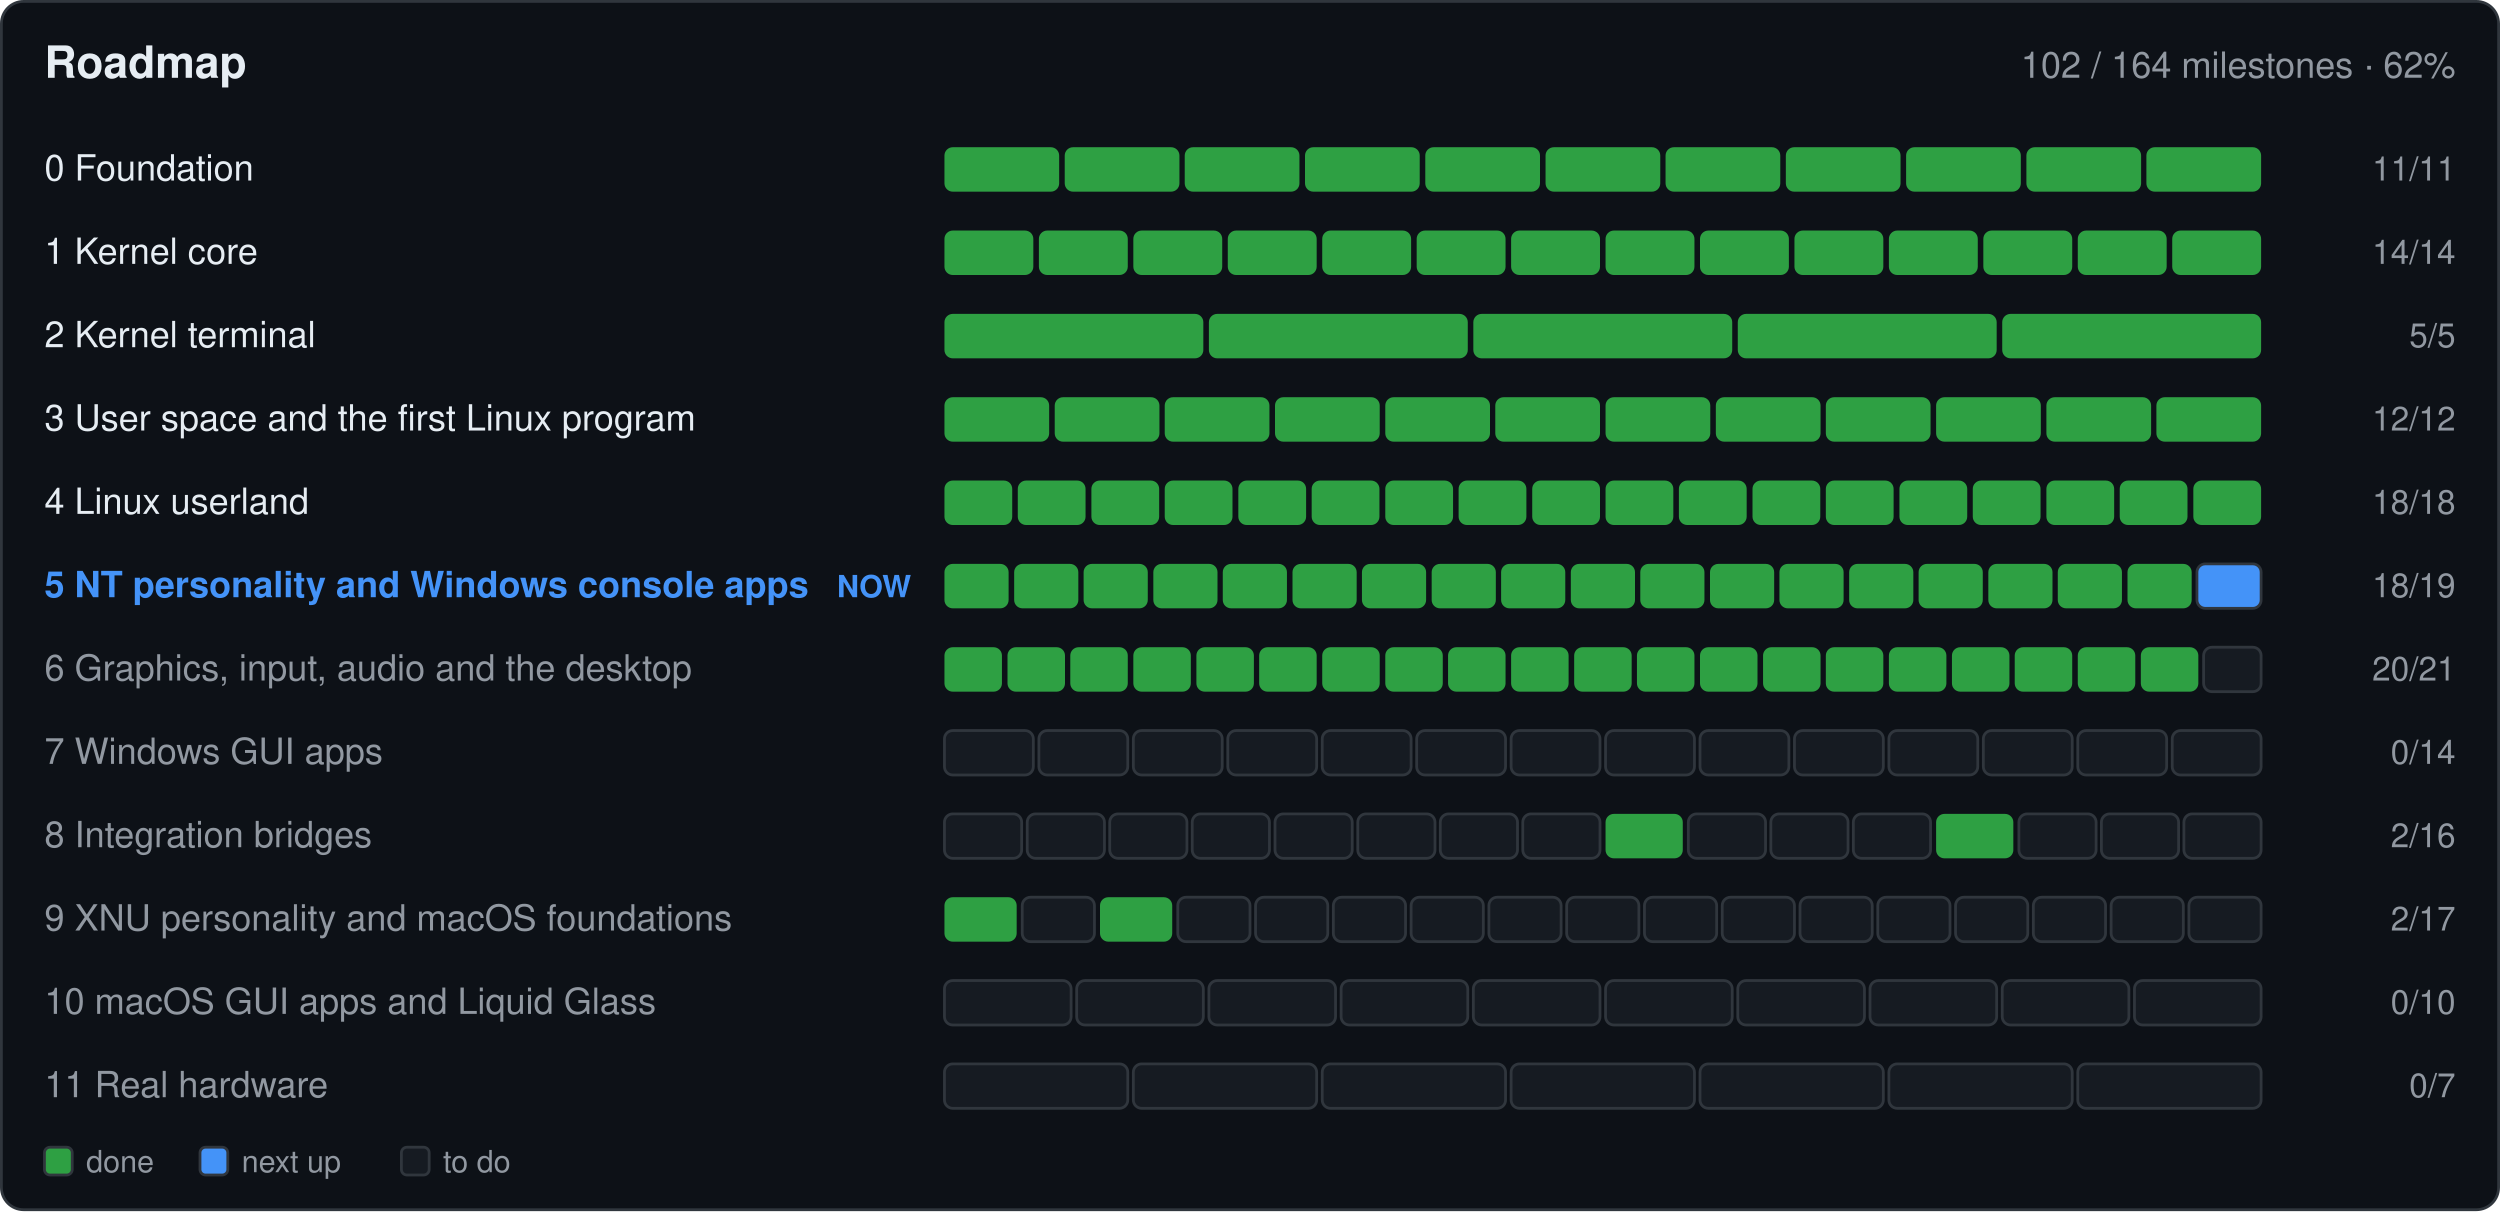
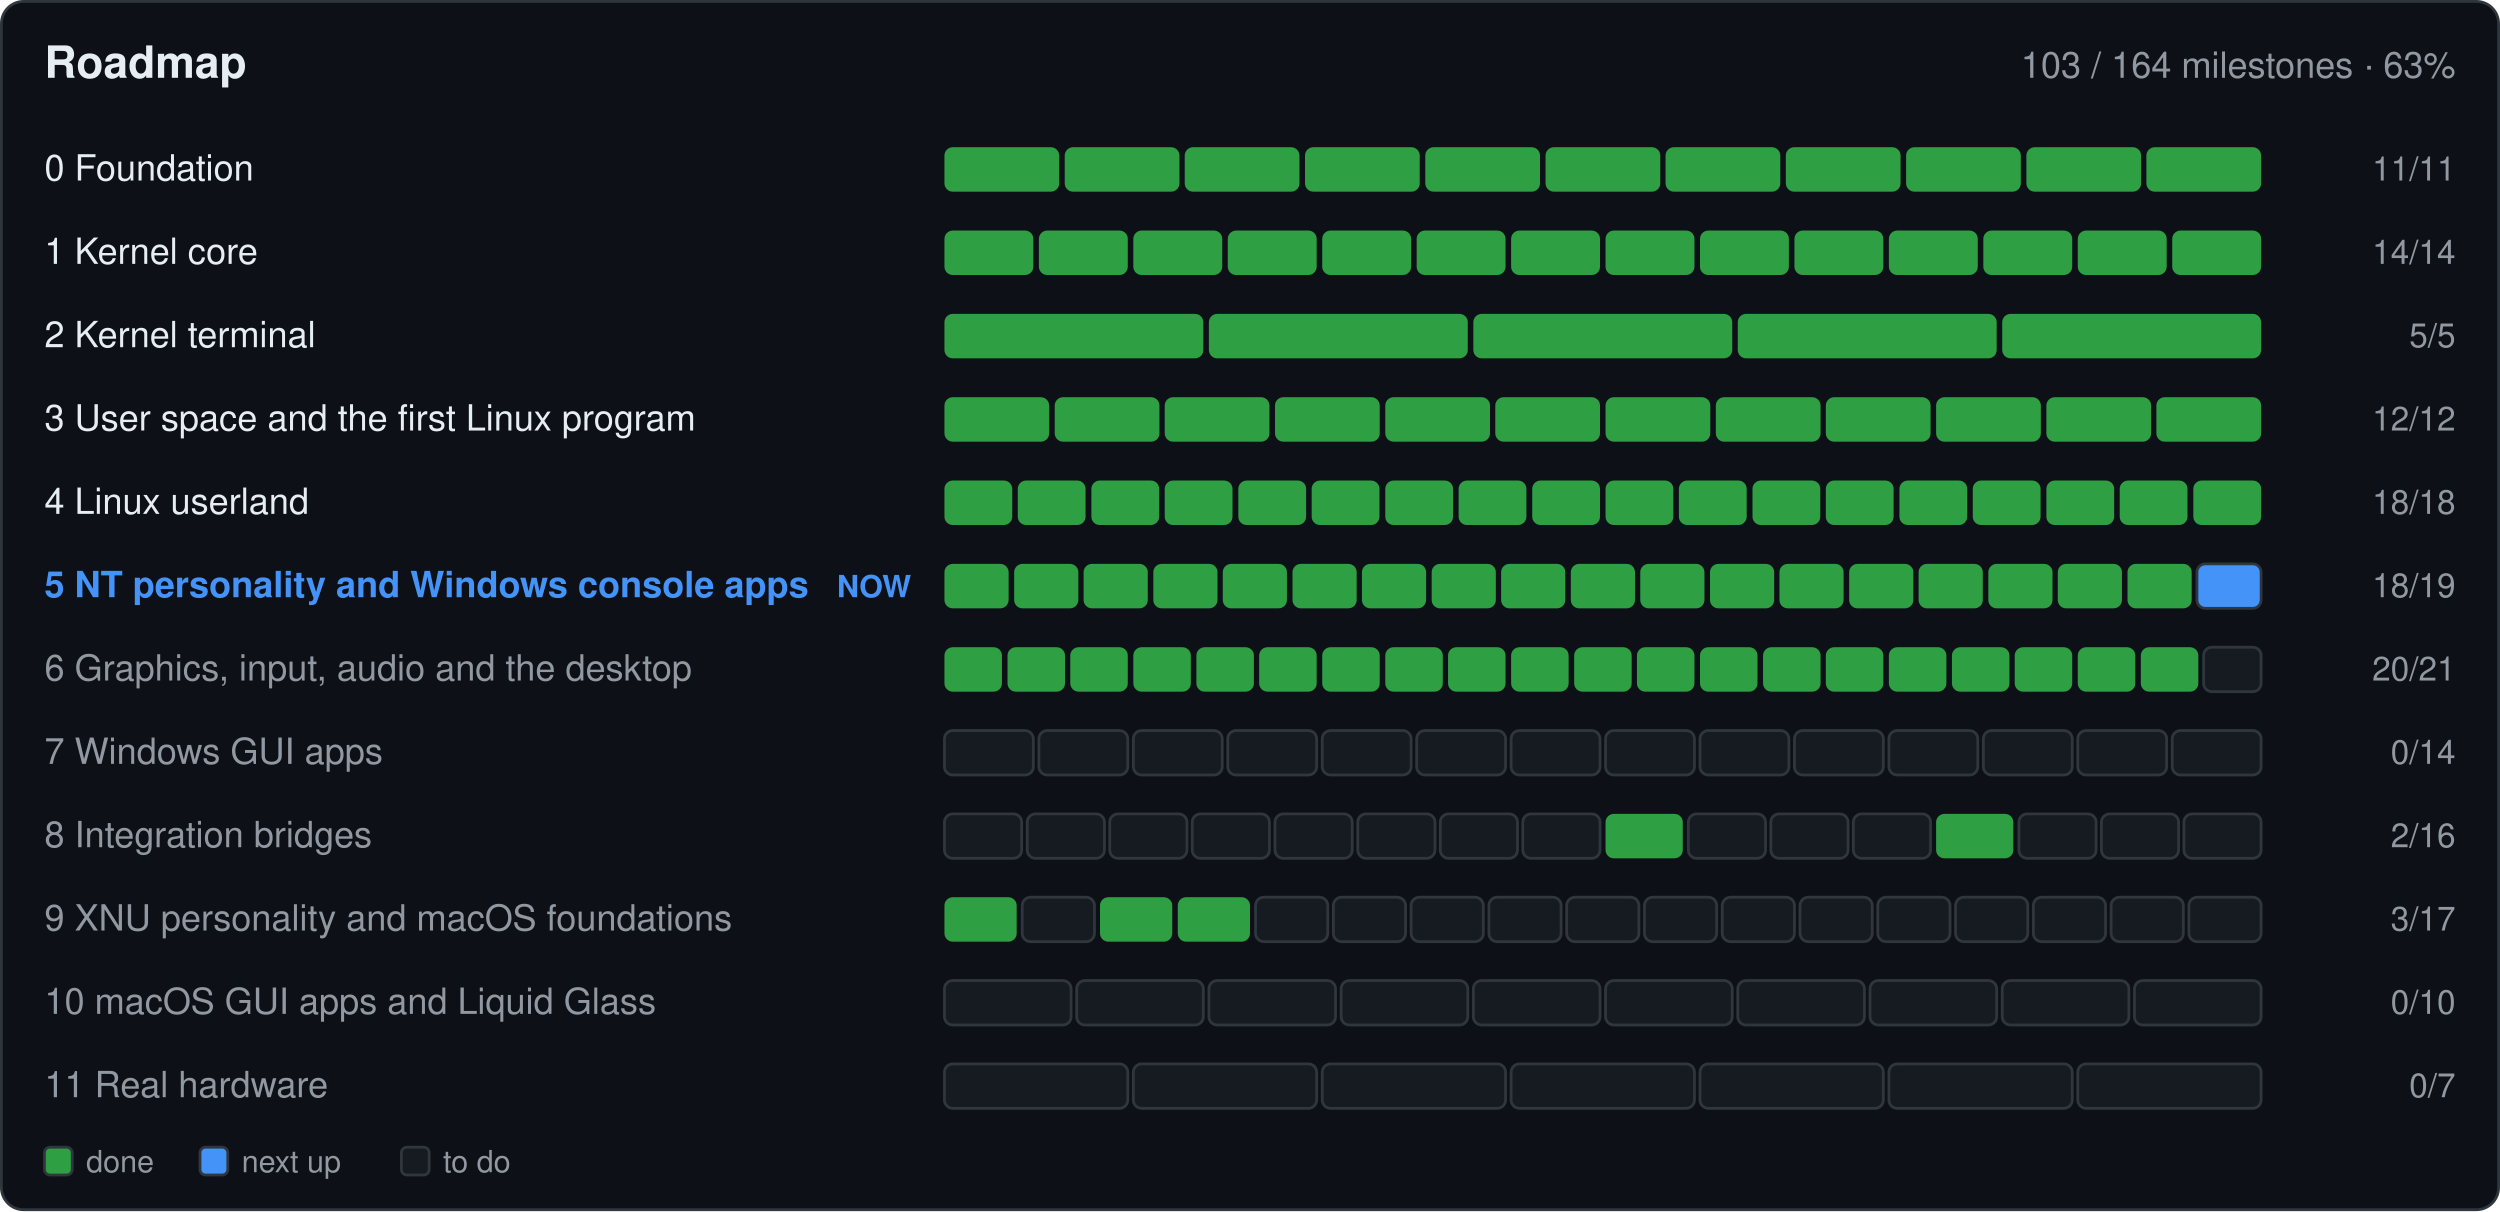
- <svg xmlns="http://www.w3.org/2000/svg" width="900" height="436" viewBox="0 0 900 436" role="img" aria-label="Roadmap: 102 of 164 milestones done">
+ <svg xmlns="http://www.w3.org/2000/svg" width="900" height="436" viewBox="0 0 900 436" role="img" aria-label="Roadmap: 103 of 164 milestones done">
  <rect x="0.5" y="0.5" width="899.0" height="435.0" fill="#0d1117" rx="8" stroke="#30363d" />
  <text x="16.0" y="28.0" font-family="-apple-system,BlinkMacSystemFont,'Segoe UI',Helvetica,Arial,sans-serif" font-size="16" font-weight="600" fill="#e6edf3" text-anchor="start">Roadmap</text>
-   <text x="884.0" y="28.0" font-family="-apple-system,BlinkMacSystemFont,'Segoe UI',Helvetica,Arial,sans-serif" font-size="13" font-weight="400" fill="#9198a1" text-anchor="end">102 / 164 milestones · 62%</text>
+   <text x="884.0" y="28.0" font-family="-apple-system,BlinkMacSystemFont,'Segoe UI',Helvetica,Arial,sans-serif" font-size="13" font-weight="400" fill="#9198a1" text-anchor="end">103 / 164 milestones · 63%</text>
  <text x="16.0" y="65.0" font-family="-apple-system,BlinkMacSystemFont,'Segoe UI',Helvetica,Arial,sans-serif" font-size="13" font-weight="400" fill="#e6edf3" text-anchor="start"> 0  Foundation</text>
  <g>
    <rect x="340.0" y="53.0" width="41.3" height="16.0" fill="#2ea043" rx="3" />
  </g>
  <g>
    <rect x="383.3" y="53.0" width="41.3" height="16.0" fill="#2ea043" rx="3" />
  </g>
  <g>
    <rect x="426.5" y="53.0" width="41.3" height="16.0" fill="#2ea043" rx="3" />
  </g>
  <g>
    <rect x="469.8" y="53.0" width="41.3" height="16.0" fill="#2ea043" rx="3" />
  </g>
  <g>
    <rect x="513.1" y="53.0" width="41.3" height="16.0" fill="#2ea043" rx="3" />
  </g>
  <g>
    <rect x="556.4" y="53.0" width="41.3" height="16.0" fill="#2ea043" rx="3" />
  </g>
  <g>
    <rect x="599.6" y="53.0" width="41.3" height="16.0" fill="#2ea043" rx="3" />
  </g>
  <g>
    <rect x="642.9" y="53.0" width="41.3" height="16.0" fill="#2ea043" rx="3" />
  </g>
  <g>
    <rect x="686.2" y="53.0" width="41.3" height="16.0" fill="#2ea043" rx="3" />
  </g>
  <g>
    <rect x="729.5" y="53.0" width="41.3" height="16.0" fill="#2ea043" rx="3" />
  </g>
  <g>
    <rect x="772.7" y="53.0" width="41.3" height="16.0" fill="#2ea043" rx="3" />
  </g>
  <text x="884.0" y="65.0" font-family="-apple-system,BlinkMacSystemFont,'Segoe UI',Helvetica,Arial,sans-serif" font-size="12" font-weight="400" fill="#9198a1" text-anchor="end">11/11</text>
  <text x="16.0" y="95.0" font-family="-apple-system,BlinkMacSystemFont,'Segoe UI',Helvetica,Arial,sans-serif" font-size="13" font-weight="400" fill="#e6edf3" text-anchor="start"> 1  Kernel core</text>
  <g>
    <rect x="340.0" y="83.0" width="32.0" height="16.0" fill="#2ea043" rx="3" />
  </g>
  <g>
    <rect x="374.0" y="83.0" width="32.0" height="16.0" fill="#2ea043" rx="3" />
  </g>
  <g>
    <rect x="408.0" y="83.0" width="32.0" height="16.0" fill="#2ea043" rx="3" />
  </g>
  <g>
    <rect x="442.0" y="83.0" width="32.0" height="16.0" fill="#2ea043" rx="3" />
  </g>
  <g>
    <rect x="476.0" y="83.0" width="32.0" height="16.0" fill="#2ea043" rx="3" />
  </g>
  <g>
    <rect x="510.0" y="83.0" width="32.0" height="16.0" fill="#2ea043" rx="3" />
  </g>
  <g>
    <rect x="544.0" y="83.0" width="32.0" height="16.0" fill="#2ea043" rx="3" />
  </g>
  <g>
    <rect x="578.0" y="83.0" width="32.0" height="16.0" fill="#2ea043" rx="3" />
  </g>
  <g>
    <rect x="612.0" y="83.0" width="32.0" height="16.0" fill="#2ea043" rx="3" />
  </g>
  <g>
    <rect x="646.0" y="83.0" width="32.0" height="16.0" fill="#2ea043" rx="3" />
  </g>
  <g>
    <rect x="680.0" y="83.0" width="32.0" height="16.0" fill="#2ea043" rx="3" />
  </g>
  <g>
    <rect x="714.0" y="83.0" width="32.0" height="16.0" fill="#2ea043" rx="3" />
  </g>
  <g>
    <rect x="748.0" y="83.0" width="32.0" height="16.0" fill="#2ea043" rx="3" />
  </g>
  <g>
    <rect x="782.0" y="83.0" width="32.0" height="16.0" fill="#2ea043" rx="3" />
  </g>
  <text x="884.0" y="95.0" font-family="-apple-system,BlinkMacSystemFont,'Segoe UI',Helvetica,Arial,sans-serif" font-size="12" font-weight="400" fill="#9198a1" text-anchor="end">14/14</text>
  <text x="16.0" y="125.0" font-family="-apple-system,BlinkMacSystemFont,'Segoe UI',Helvetica,Arial,sans-serif" font-size="13" font-weight="400" fill="#e6edf3" text-anchor="start"> 2  Kernel terminal</text>
  <g>
    <rect x="340.0" y="113.0" width="93.2" height="16.0" fill="#2ea043" rx="3" />
  </g>
  <g>
    <rect x="435.2" y="113.0" width="93.2" height="16.0" fill="#2ea043" rx="3" />
  </g>
  <g>
    <rect x="530.4" y="113.0" width="93.2" height="16.0" fill="#2ea043" rx="3" />
  </g>
  <g>
    <rect x="625.6" y="113.0" width="93.2" height="16.0" fill="#2ea043" rx="3" />
  </g>
  <g>
    <rect x="720.8" y="113.0" width="93.2" height="16.0" fill="#2ea043" rx="3" />
  </g>
  <text x="884.0" y="125.0" font-family="-apple-system,BlinkMacSystemFont,'Segoe UI',Helvetica,Arial,sans-serif" font-size="12" font-weight="400" fill="#9198a1" text-anchor="end">5/5</text>
  <text x="16.0" y="155.0" font-family="-apple-system,BlinkMacSystemFont,'Segoe UI',Helvetica,Arial,sans-serif" font-size="13" font-weight="400" fill="#e6edf3" text-anchor="start"> 3  User space and the first Linux program</text>
  <g>
    <rect x="340.0" y="143.0" width="37.7" height="16.0" fill="#2ea043" rx="3" />
  </g>
  <g>
    <rect x="379.7" y="143.0" width="37.7" height="16.0" fill="#2ea043" rx="3" />
  </g>
  <g>
    <rect x="419.3" y="143.0" width="37.7" height="16.0" fill="#2ea043" rx="3" />
  </g>
  <g>
    <rect x="459.0" y="143.0" width="37.7" height="16.0" fill="#2ea043" rx="3" />
  </g>
  <g>
    <rect x="498.7" y="143.0" width="37.7" height="16.0" fill="#2ea043" rx="3" />
  </g>
  <g>
    <rect x="538.3" y="143.0" width="37.7" height="16.0" fill="#2ea043" rx="3" />
  </g>
  <g>
    <rect x="578.0" y="143.0" width="37.7" height="16.0" fill="#2ea043" rx="3" />
  </g>
  <g>
    <rect x="617.7" y="143.0" width="37.7" height="16.0" fill="#2ea043" rx="3" />
  </g>
  <g>
    <rect x="657.3" y="143.0" width="37.7" height="16.0" fill="#2ea043" rx="3" />
  </g>
  <g>
    <rect x="697.0" y="143.0" width="37.7" height="16.0" fill="#2ea043" rx="3" />
  </g>
  <g>
    <rect x="736.7" y="143.0" width="37.7" height="16.0" fill="#2ea043" rx="3" />
  </g>
  <g>
    <rect x="776.3" y="143.0" width="37.7" height="16.0" fill="#2ea043" rx="3" />
  </g>
  <text x="884.0" y="155.0" font-family="-apple-system,BlinkMacSystemFont,'Segoe UI',Helvetica,Arial,sans-serif" font-size="12" font-weight="400" fill="#9198a1" text-anchor="end">12/12</text>
  <text x="16.0" y="185.0" font-family="-apple-system,BlinkMacSystemFont,'Segoe UI',Helvetica,Arial,sans-serif" font-size="13" font-weight="400" fill="#e6edf3" text-anchor="start"> 4  Linux userland</text>
  <g>
    <rect x="340.0" y="173.0" width="24.4" height="16.0" fill="#2ea043" rx="3" />
  </g>
  <g>
    <rect x="366.4" y="173.0" width="24.4" height="16.0" fill="#2ea043" rx="3" />
  </g>
  <g>
    <rect x="392.9" y="173.0" width="24.4" height="16.0" fill="#2ea043" rx="3" />
  </g>
  <g>
    <rect x="419.3" y="173.0" width="24.4" height="16.0" fill="#2ea043" rx="3" />
  </g>
  <g>
    <rect x="445.8" y="173.0" width="24.4" height="16.0" fill="#2ea043" rx="3" />
  </g>
  <g>
    <rect x="472.2" y="173.0" width="24.4" height="16.0" fill="#2ea043" rx="3" />
  </g>
  <g>
    <rect x="498.7" y="173.0" width="24.4" height="16.0" fill="#2ea043" rx="3" />
  </g>
  <g>
    <rect x="525.1" y="173.0" width="24.4" height="16.0" fill="#2ea043" rx="3" />
  </g>
  <g>
    <rect x="551.6" y="173.0" width="24.4" height="16.0" fill="#2ea043" rx="3" />
  </g>
  <g>
    <rect x="578.0" y="173.0" width="24.4" height="16.0" fill="#2ea043" rx="3" />
  </g>
  <g>
    <rect x="604.4" y="173.0" width="24.4" height="16.0" fill="#2ea043" rx="3" />
  </g>
  <g>
    <rect x="630.9" y="173.0" width="24.4" height="16.0" fill="#2ea043" rx="3" />
  </g>
  <g>
    <rect x="657.3" y="173.0" width="24.4" height="16.0" fill="#2ea043" rx="3" />
  </g>
  <g>
    <rect x="683.8" y="173.0" width="24.4" height="16.0" fill="#2ea043" rx="3" />
  </g>
  <g>
    <rect x="710.2" y="173.0" width="24.4" height="16.0" fill="#2ea043" rx="3" />
  </g>
  <g>
    <rect x="736.7" y="173.0" width="24.4" height="16.0" fill="#2ea043" rx="3" />
  </g>
  <g>
    <rect x="763.1" y="173.0" width="24.4" height="16.0" fill="#2ea043" rx="3" />
  </g>
  <g>
    <rect x="789.6" y="173.0" width="24.4" height="16.0" fill="#2ea043" rx="3" />
  </g>
  <text x="884.0" y="185.0" font-family="-apple-system,BlinkMacSystemFont,'Segoe UI',Helvetica,Arial,sans-serif" font-size="12" font-weight="400" fill="#9198a1" text-anchor="end">18/18</text>
  <text x="16.0" y="215.0" font-family="-apple-system,BlinkMacSystemFont,'Segoe UI',Helvetica,Arial,sans-serif" font-size="13" font-weight="600" fill="#4493f8" text-anchor="start"> 5  NT personality and Windows console apps</text>
  <text x="328.0" y="215.0" font-family="-apple-system,BlinkMacSystemFont,'Segoe UI',Helvetica,Arial,sans-serif" font-size="11" font-weight="600" fill="#4493f8" text-anchor="end">NOW</text>
  <g>
    <rect x="340.0" y="203.0" width="23.1" height="16.0" fill="#2ea043" rx="3" />
  </g>
  <g>
    <rect x="365.1" y="203.0" width="23.1" height="16.0" fill="#2ea043" rx="3" />
  </g>
  <g>
    <rect x="390.1" y="203.0" width="23.1" height="16.0" fill="#2ea043" rx="3" />
  </g>
  <g>
    <rect x="415.2" y="203.0" width="23.1" height="16.0" fill="#2ea043" rx="3" />
  </g>
  <g>
    <rect x="440.2" y="203.0" width="23.1" height="16.0" fill="#2ea043" rx="3" />
  </g>
  <g>
    <rect x="465.3" y="203.0" width="23.1" height="16.0" fill="#2ea043" rx="3" />
  </g>
  <g>
    <rect x="490.3" y="203.0" width="23.1" height="16.0" fill="#2ea043" rx="3" />
  </g>
  <g>
    <rect x="515.4" y="203.0" width="23.1" height="16.0" fill="#2ea043" rx="3" />
  </g>
  <g>
    <rect x="540.4" y="203.0" width="23.1" height="16.0" fill="#2ea043" rx="3" />
  </g>
  <g>
    <rect x="565.5" y="203.0" width="23.1" height="16.0" fill="#2ea043" rx="3" />
  </g>
  <g>
    <rect x="590.5" y="203.0" width="23.1" height="16.0" fill="#2ea043" rx="3" />
  </g>
  <g>
    <rect x="615.6" y="203.0" width="23.1" height="16.0" fill="#2ea043" rx="3" />
  </g>
  <g>
    <rect x="640.6" y="203.0" width="23.1" height="16.0" fill="#2ea043" rx="3" />
  </g>
  <g>
    <rect x="665.7" y="203.0" width="23.1" height="16.0" fill="#2ea043" rx="3" />
  </g>
  <g>
    <rect x="690.7" y="203.0" width="23.1" height="16.0" fill="#2ea043" rx="3" />
  </g>
  <g>
    <rect x="715.8" y="203.0" width="23.1" height="16.0" fill="#2ea043" rx="3" />
  </g>
  <g>
    <rect x="740.8" y="203.0" width="23.1" height="16.0" fill="#2ea043" rx="3" />
  </g>
  <g>
    <rect x="765.9" y="203.0" width="23.1" height="16.0" fill="#2ea043" rx="3" />
  </g>
  <g>
    <rect x="790.9" y="203.0" width="23.1" height="16.0" fill="#4493f8" rx="3" stroke="#30363d" />
  </g>
  <text x="884.0" y="215.0" font-family="-apple-system,BlinkMacSystemFont,'Segoe UI',Helvetica,Arial,sans-serif" font-size="12" font-weight="400" fill="#9198a1" text-anchor="end">18/19</text>
  <text x="16.0" y="245.0" font-family="-apple-system,BlinkMacSystemFont,'Segoe UI',Helvetica,Arial,sans-serif" font-size="13" font-weight="400" fill="#9198a1" text-anchor="start"> 6  Graphics, input, audio and the desktop</text>
  <g>
    <rect x="340.0" y="233.0" width="20.7" height="16.0" fill="#2ea043" rx="3" />
  </g>
  <g>
    <rect x="362.7" y="233.0" width="20.7" height="16.0" fill="#2ea043" rx="3" />
  </g>
  <g>
    <rect x="385.3" y="233.0" width="20.7" height="16.0" fill="#2ea043" rx="3" />
  </g>
  <g>
    <rect x="408.0" y="233.0" width="20.7" height="16.0" fill="#2ea043" rx="3" />
  </g>
  <g>
    <rect x="430.7" y="233.0" width="20.7" height="16.0" fill="#2ea043" rx="3" />
  </g>
  <g>
    <rect x="453.3" y="233.0" width="20.7" height="16.0" fill="#2ea043" rx="3" />
  </g>
  <g>
    <rect x="476.0" y="233.0" width="20.7" height="16.0" fill="#2ea043" rx="3" />
  </g>
  <g>
    <rect x="498.7" y="233.0" width="20.7" height="16.0" fill="#2ea043" rx="3" />
  </g>
  <g>
    <rect x="521.3" y="233.0" width="20.7" height="16.0" fill="#2ea043" rx="3" />
  </g>
  <g>
    <rect x="544.0" y="233.0" width="20.7" height="16.0" fill="#2ea043" rx="3" />
  </g>
  <g>
    <rect x="566.7" y="233.0" width="20.7" height="16.0" fill="#2ea043" rx="3" />
  </g>
  <g>
    <rect x="589.3" y="233.0" width="20.7" height="16.0" fill="#2ea043" rx="3" />
  </g>
  <g>
    <rect x="612.0" y="233.0" width="20.7" height="16.0" fill="#2ea043" rx="3" />
  </g>
  <g>
    <rect x="634.7" y="233.0" width="20.7" height="16.0" fill="#2ea043" rx="3" />
  </g>
  <g>
    <rect x="657.3" y="233.0" width="20.7" height="16.0" fill="#2ea043" rx="3" />
  </g>
  <g>
    <rect x="680.0" y="233.0" width="20.7" height="16.0" fill="#2ea043" rx="3" />
  </g>
  <g>
    <rect x="702.7" y="233.0" width="20.7" height="16.0" fill="#2ea043" rx="3" />
  </g>
  <g>
    <rect x="725.3" y="233.0" width="20.7" height="16.0" fill="#2ea043" rx="3" />
  </g>
  <g>
    <rect x="748.0" y="233.0" width="20.7" height="16.0" fill="#2ea043" rx="3" />
  </g>
  <g>
    <rect x="770.7" y="233.0" width="20.7" height="16.0" fill="#2ea043" rx="3" />
  </g>
  <g>
    <rect x="793.3" y="233.0" width="20.7" height="16.0" fill="#161b22" rx="3" stroke="#30363d" />
  </g>
  <text x="884.0" y="245.0" font-family="-apple-system,BlinkMacSystemFont,'Segoe UI',Helvetica,Arial,sans-serif" font-size="12" font-weight="400" fill="#9198a1" text-anchor="end">20/21</text>
  <text x="16.0" y="275.0" font-family="-apple-system,BlinkMacSystemFont,'Segoe UI',Helvetica,Arial,sans-serif" font-size="13" font-weight="400" fill="#9198a1" text-anchor="start"> 7  Windows GUI apps</text>
  <g>
    <rect x="340.0" y="263.0" width="32.0" height="16.0" fill="#161b22" rx="3" stroke="#30363d" />
  </g>
  <g>
    <rect x="374.0" y="263.0" width="32.0" height="16.0" fill="#161b22" rx="3" stroke="#30363d" />
  </g>
  <g>
    <rect x="408.0" y="263.0" width="32.0" height="16.0" fill="#161b22" rx="3" stroke="#30363d" />
  </g>
  <g>
    <rect x="442.0" y="263.0" width="32.0" height="16.0" fill="#161b22" rx="3" stroke="#30363d" />
  </g>
  <g>
    <rect x="476.0" y="263.0" width="32.0" height="16.0" fill="#161b22" rx="3" stroke="#30363d" />
  </g>
  <g>
    <rect x="510.0" y="263.0" width="32.0" height="16.0" fill="#161b22" rx="3" stroke="#30363d" />
  </g>
  <g>
    <rect x="544.0" y="263.0" width="32.0" height="16.0" fill="#161b22" rx="3" stroke="#30363d" />
  </g>
  <g>
    <rect x="578.0" y="263.0" width="32.0" height="16.0" fill="#161b22" rx="3" stroke="#30363d" />
  </g>
  <g>
    <rect x="612.0" y="263.0" width="32.0" height="16.0" fill="#161b22" rx="3" stroke="#30363d" />
  </g>
  <g>
    <rect x="646.0" y="263.0" width="32.0" height="16.0" fill="#161b22" rx="3" stroke="#30363d" />
  </g>
  <g>
    <rect x="680.0" y="263.0" width="32.0" height="16.0" fill="#161b22" rx="3" stroke="#30363d" />
  </g>
  <g>
    <rect x="714.0" y="263.0" width="32.0" height="16.0" fill="#161b22" rx="3" stroke="#30363d" />
  </g>
  <g>
    <rect x="748.0" y="263.0" width="32.0" height="16.0" fill="#161b22" rx="3" stroke="#30363d" />
  </g>
  <g>
    <rect x="782.0" y="263.0" width="32.0" height="16.0" fill="#161b22" rx="3" stroke="#30363d" />
  </g>
  <text x="884.0" y="275.0" font-family="-apple-system,BlinkMacSystemFont,'Segoe UI',Helvetica,Arial,sans-serif" font-size="12" font-weight="400" fill="#9198a1" text-anchor="end">0/14</text>
  <text x="16.0" y="305.0" font-family="-apple-system,BlinkMacSystemFont,'Segoe UI',Helvetica,Arial,sans-serif" font-size="13" font-weight="400" fill="#9198a1" text-anchor="start"> 8  Integration bridges</text>
  <g>
    <rect x="340.0" y="293.0" width="27.8" height="16.0" fill="#161b22" rx="3" stroke="#30363d" />
  </g>
  <g>
    <rect x="369.8" y="293.0" width="27.8" height="16.0" fill="#161b22" rx="3" stroke="#30363d" />
  </g>
  <g>
    <rect x="399.5" y="293.0" width="27.8" height="16.0" fill="#161b22" rx="3" stroke="#30363d" />
  </g>
  <g>
    <rect x="429.2" y="293.0" width="27.8" height="16.0" fill="#161b22" rx="3" stroke="#30363d" />
  </g>
  <g>
    <rect x="459.0" y="293.0" width="27.8" height="16.0" fill="#161b22" rx="3" stroke="#30363d" />
  </g>
  <g>
    <rect x="488.8" y="293.0" width="27.8" height="16.0" fill="#161b22" rx="3" stroke="#30363d" />
  </g>
  <g>
    <rect x="518.5" y="293.0" width="27.8" height="16.0" fill="#161b22" rx="3" stroke="#30363d" />
  </g>
  <g>
    <rect x="548.2" y="293.0" width="27.8" height="16.0" fill="#161b22" rx="3" stroke="#30363d" />
  </g>
  <g>
    <rect x="578.0" y="293.0" width="27.8" height="16.0" fill="#2ea043" rx="3" />
  </g>
  <g>
    <rect x="607.8" y="293.0" width="27.8" height="16.0" fill="#161b22" rx="3" stroke="#30363d" />
  </g>
  <g>
    <rect x="637.5" y="293.0" width="27.8" height="16.0" fill="#161b22" rx="3" stroke="#30363d" />
  </g>
  <g>
    <rect x="667.2" y="293.0" width="27.8" height="16.0" fill="#161b22" rx="3" stroke="#30363d" />
  </g>
  <g>
    <rect x="697.0" y="293.0" width="27.8" height="16.0" fill="#2ea043" rx="3" />
  </g>
  <g>
    <rect x="726.8" y="293.0" width="27.8" height="16.0" fill="#161b22" rx="3" stroke="#30363d" />
  </g>
  <g>
    <rect x="756.5" y="293.0" width="27.8" height="16.0" fill="#161b22" rx="3" stroke="#30363d" />
  </g>
  <g>
    <rect x="786.2" y="293.0" width="27.8" height="16.0" fill="#161b22" rx="3" stroke="#30363d" />
  </g>
  <text x="884.0" y="305.0" font-family="-apple-system,BlinkMacSystemFont,'Segoe UI',Helvetica,Arial,sans-serif" font-size="12" font-weight="400" fill="#9198a1" text-anchor="end">2/16</text>
  <text x="16.0" y="335.0" font-family="-apple-system,BlinkMacSystemFont,'Segoe UI',Helvetica,Arial,sans-serif" font-size="13" font-weight="400" fill="#9198a1" text-anchor="start"> 9  XNU personality and macOS foundations</text>
  <g>
    <rect x="340.0" y="323.0" width="26.0" height="16.0" fill="#2ea043" rx="3" />
  </g>
  <g>
    <rect x="368.0" y="323.0" width="26.0" height="16.0" fill="#161b22" rx="3" stroke="#30363d" />
  </g>
  <g>
    <rect x="396.0" y="323.0" width="26.0" height="16.0" fill="#2ea043" rx="3" />
  </g>
  <g>
-     <rect x="424.0" y="323.0" width="26.0" height="16.0" fill="#161b22" rx="3" stroke="#30363d" />
+     <rect x="424.0" y="323.0" width="26.0" height="16.0" fill="#2ea043" rx="3" />
  </g>
  <g>
    <rect x="452.0" y="323.0" width="26.0" height="16.0" fill="#161b22" rx="3" stroke="#30363d" />
  </g>
  <g>
    <rect x="480.0" y="323.0" width="26.0" height="16.0" fill="#161b22" rx="3" stroke="#30363d" />
  </g>
  <g>
    <rect x="508.0" y="323.0" width="26.0" height="16.0" fill="#161b22" rx="3" stroke="#30363d" />
  </g>
  <g>
    <rect x="536.0" y="323.0" width="26.0" height="16.0" fill="#161b22" rx="3" stroke="#30363d" />
  </g>
  <g>
    <rect x="564.0" y="323.0" width="26.0" height="16.0" fill="#161b22" rx="3" stroke="#30363d" />
  </g>
  <g>
    <rect x="592.0" y="323.0" width="26.0" height="16.0" fill="#161b22" rx="3" stroke="#30363d" />
  </g>
  <g>
    <rect x="620.0" y="323.0" width="26.0" height="16.0" fill="#161b22" rx="3" stroke="#30363d" />
  </g>
  <g>
    <rect x="648.0" y="323.0" width="26.0" height="16.0" fill="#161b22" rx="3" stroke="#30363d" />
  </g>
  <g>
    <rect x="676.0" y="323.0" width="26.0" height="16.0" fill="#161b22" rx="3" stroke="#30363d" />
  </g>
  <g>
    <rect x="704.0" y="323.0" width="26.0" height="16.0" fill="#161b22" rx="3" stroke="#30363d" />
  </g>
  <g>
    <rect x="732.0" y="323.0" width="26.0" height="16.0" fill="#161b22" rx="3" stroke="#30363d" />
  </g>
  <g>
    <rect x="760.0" y="323.0" width="26.0" height="16.0" fill="#161b22" rx="3" stroke="#30363d" />
  </g>
  <g>
    <rect x="788.0" y="323.0" width="26.0" height="16.0" fill="#161b22" rx="3" stroke="#30363d" />
  </g>
-   <text x="884.0" y="335.0" font-family="-apple-system,BlinkMacSystemFont,'Segoe UI',Helvetica,Arial,sans-serif" font-size="12" font-weight="400" fill="#9198a1" text-anchor="end">2/17</text>
+   <text x="884.0" y="335.0" font-family="-apple-system,BlinkMacSystemFont,'Segoe UI',Helvetica,Arial,sans-serif" font-size="12" font-weight="400" fill="#9198a1" text-anchor="end">3/17</text>
  <text x="16.0" y="365.0" font-family="-apple-system,BlinkMacSystemFont,'Segoe UI',Helvetica,Arial,sans-serif" font-size="13" font-weight="400" fill="#9198a1" text-anchor="start">10  macOS GUI apps and Liquid Glass</text>
  <g>
    <rect x="340.0" y="353.0" width="45.6" height="16.0" fill="#161b22" rx="3" stroke="#30363d" />
  </g>
  <g>
    <rect x="387.6" y="353.0" width="45.6" height="16.0" fill="#161b22" rx="3" stroke="#30363d" />
  </g>
  <g>
    <rect x="435.2" y="353.0" width="45.6" height="16.0" fill="#161b22" rx="3" stroke="#30363d" />
  </g>
  <g>
    <rect x="482.8" y="353.0" width="45.6" height="16.0" fill="#161b22" rx="3" stroke="#30363d" />
  </g>
  <g>
    <rect x="530.4" y="353.0" width="45.6" height="16.0" fill="#161b22" rx="3" stroke="#30363d" />
  </g>
  <g>
    <rect x="578.0" y="353.0" width="45.6" height="16.0" fill="#161b22" rx="3" stroke="#30363d" />
  </g>
  <g>
    <rect x="625.6" y="353.0" width="45.6" height="16.0" fill="#161b22" rx="3" stroke="#30363d" />
  </g>
  <g>
    <rect x="673.2" y="353.0" width="45.6" height="16.0" fill="#161b22" rx="3" stroke="#30363d" />
  </g>
  <g>
    <rect x="720.8" y="353.0" width="45.6" height="16.0" fill="#161b22" rx="3" stroke="#30363d" />
  </g>
  <g>
    <rect x="768.4" y="353.0" width="45.6" height="16.0" fill="#161b22" rx="3" stroke="#30363d" />
  </g>
  <text x="884.0" y="365.0" font-family="-apple-system,BlinkMacSystemFont,'Segoe UI',Helvetica,Arial,sans-serif" font-size="12" font-weight="400" fill="#9198a1" text-anchor="end">0/10</text>
  <text x="16.0" y="395.0" font-family="-apple-system,BlinkMacSystemFont,'Segoe UI',Helvetica,Arial,sans-serif" font-size="13" font-weight="400" fill="#9198a1" text-anchor="start">11  Real hardware</text>
  <g>
    <rect x="340.0" y="383.0" width="66.0" height="16.0" fill="#161b22" rx="3" stroke="#30363d" />
  </g>
  <g>
    <rect x="408.0" y="383.0" width="66.0" height="16.0" fill="#161b22" rx="3" stroke="#30363d" />
  </g>
  <g>
    <rect x="476.0" y="383.0" width="66.0" height="16.0" fill="#161b22" rx="3" stroke="#30363d" />
  </g>
  <g>
    <rect x="544.0" y="383.0" width="66.0" height="16.0" fill="#161b22" rx="3" stroke="#30363d" />
  </g>
  <g>
    <rect x="612.0" y="383.0" width="66.0" height="16.0" fill="#161b22" rx="3" stroke="#30363d" />
  </g>
  <g>
    <rect x="680.0" y="383.0" width="66.0" height="16.0" fill="#161b22" rx="3" stroke="#30363d" />
  </g>
  <g>
    <rect x="748.0" y="383.0" width="66.0" height="16.0" fill="#161b22" rx="3" stroke="#30363d" />
  </g>
  <text x="884.0" y="395.0" font-family="-apple-system,BlinkMacSystemFont,'Segoe UI',Helvetica,Arial,sans-serif" font-size="12" font-weight="400" fill="#9198a1" text-anchor="end">0/7</text>
  <rect x="16.0" y="413.0" width="10.0" height="10.0" fill="#2ea043" rx="2" stroke="#30363d" />
  <text x="31.0" y="422.0" font-family="-apple-system,BlinkMacSystemFont,'Segoe UI',Helvetica,Arial,sans-serif" font-size="11" font-weight="400" fill="#9198a1" text-anchor="start">done</text>
  <rect x="72.0" y="413.0" width="10.0" height="10.0" fill="#4493f8" rx="2" stroke="#30363d" />
  <text x="87.0" y="422.0" font-family="-apple-system,BlinkMacSystemFont,'Segoe UI',Helvetica,Arial,sans-serif" font-size="11" font-weight="400" fill="#9198a1" text-anchor="start">next up</text>
  <rect x="144.5" y="413.0" width="10.0" height="10.0" fill="#161b22" rx="2" stroke="#30363d" />
  <text x="159.5" y="422.0" font-family="-apple-system,BlinkMacSystemFont,'Segoe UI',Helvetica,Arial,sans-serif" font-size="11" font-weight="400" fill="#9198a1" text-anchor="start">to do</text>
</svg>
